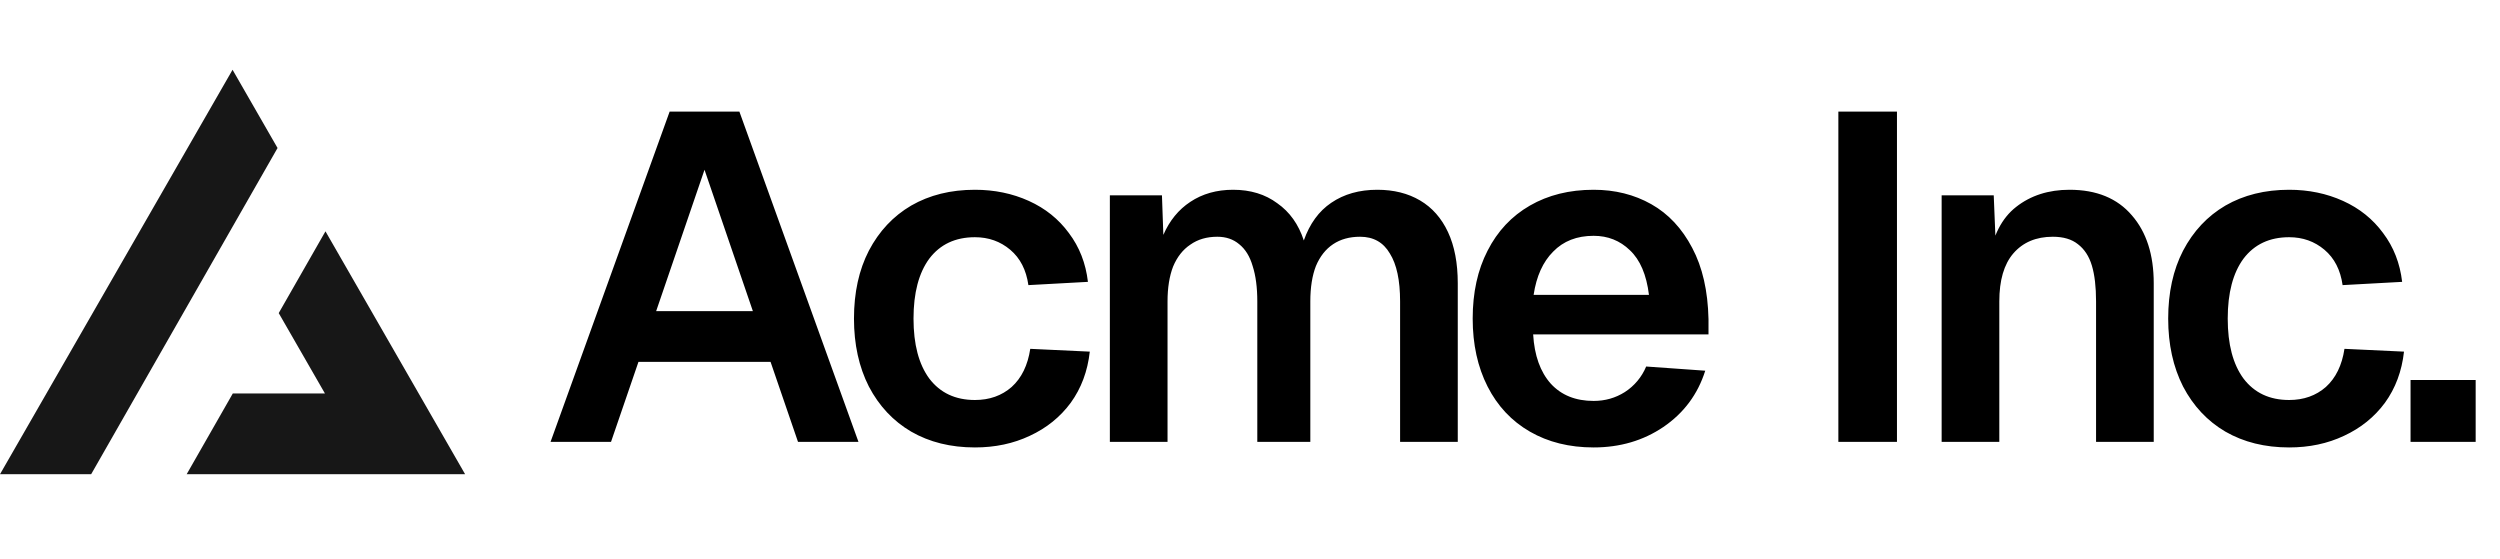
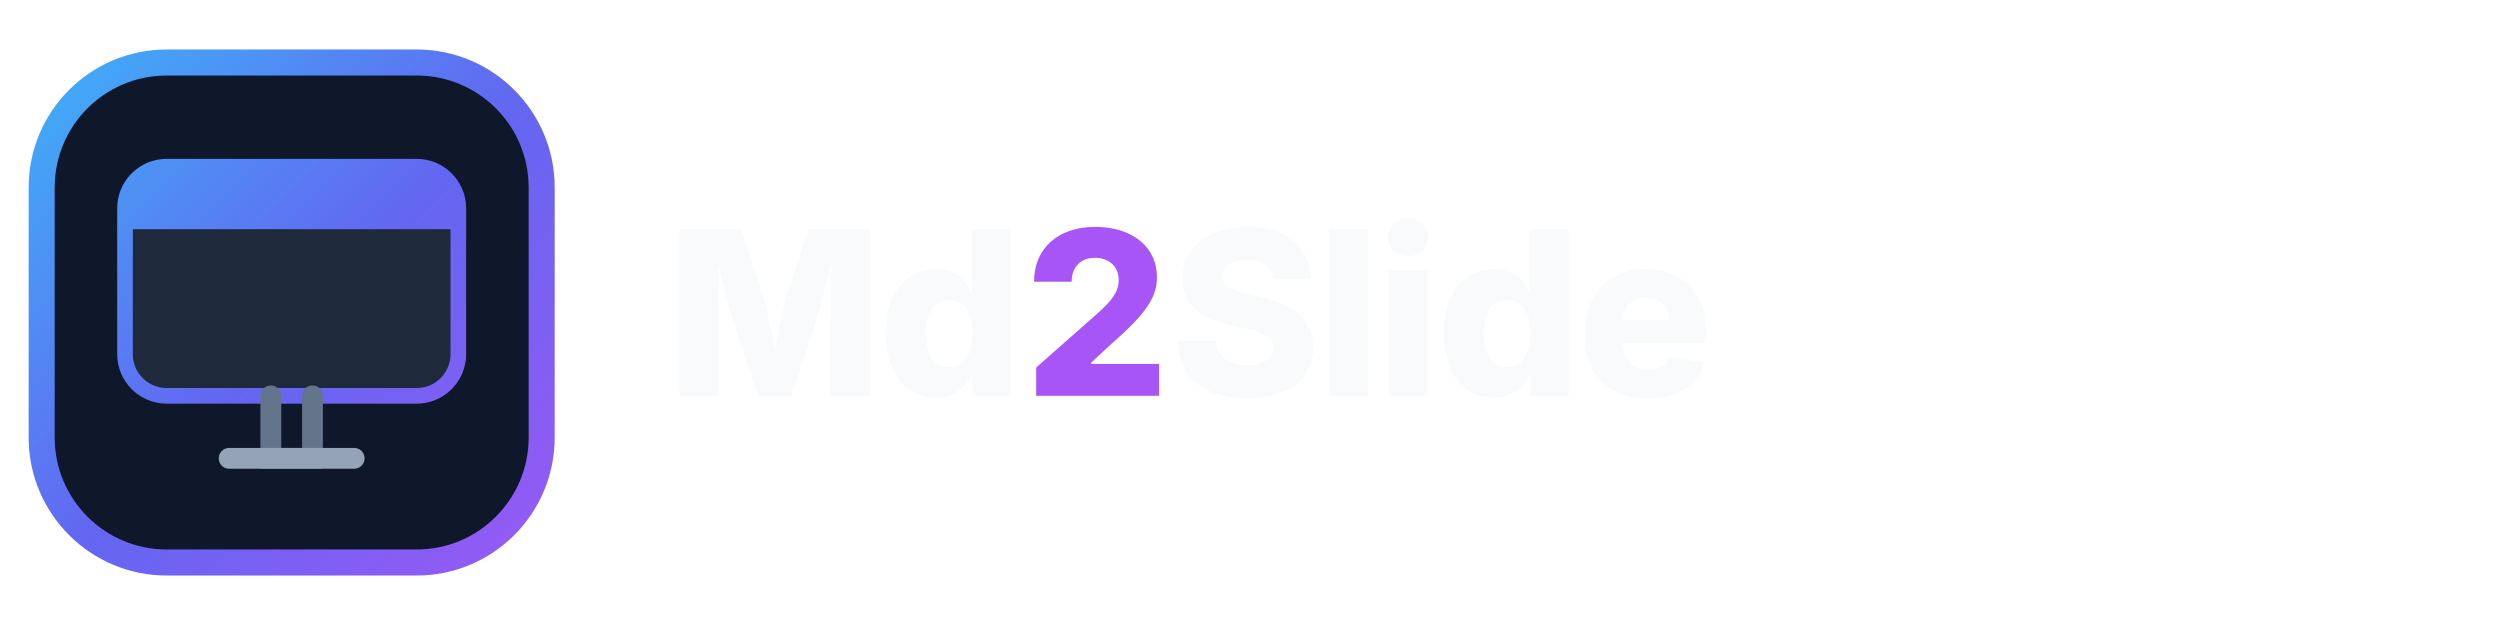
- <svg xmlns="http://www.w3.org/2000/svg" width="215" height="48" fill="none">
-   <path fill="#000" d="M57.588 9.6h6L73.828 38h-5.2l-2.36-6.88h-11.36L52.548 38h-5.2l10.24-28.4Zm7.16 17.16-4.16-12.16-4.16 12.16h8.32Zm23.694-2.24c-.186-1.307-.706-2.32-1.56-3.04-.853-.72-1.866-1.08-3.04-1.08-1.68 0-2.986.613-3.92 1.84-.906 1.227-1.36 2.947-1.36 5.16s.454 3.933 1.36 5.16c.934 1.227 2.24 1.84 3.92 1.84 1.254 0 2.307-.373 3.16-1.12.854-.773 1.387-1.867 1.6-3.28l5.12.24c-.186 1.68-.733 3.147-1.64 4.4-.906 1.227-2.08 2.173-3.52 2.84-1.413.667-2.986 1-4.72 1-2.08 0-3.906-.453-5.48-1.36-1.546-.907-2.76-2.2-3.64-3.88-.853-1.68-1.28-3.627-1.28-5.84 0-2.24.427-4.187 1.28-5.84.88-1.68 2.094-2.973 3.64-3.88 1.574-.907 3.4-1.36 5.48-1.36 1.68 0 3.227.32 4.64.96 1.414.64 2.56 1.56 3.44 2.76.907 1.2 1.454 2.6 1.64 4.2l-5.12.28Zm11.486-7.72.12 3.4c.534-1.227 1.307-2.173 2.32-2.84 1.04-.693 2.267-1.04 3.68-1.04 1.494 0 2.76.387 3.8 1.16 1.067.747 1.827 1.813 2.28 3.2.507-1.44 1.294-2.52 2.36-3.24 1.094-.747 2.414-1.12 3.96-1.12 1.414 0 2.64.307 3.68.92s1.84 1.52 2.4 2.72c.56 1.2.84 2.667.84 4.4V38h-4.96V25.92c0-1.813-.293-3.187-.88-4.12-.56-.96-1.413-1.44-2.56-1.44-.906 0-1.68.213-2.32.64-.64.427-1.133 1.053-1.48 1.88-.32.827-.48 1.84-.48 3.04V38h-4.56V25.92c0-1.2-.133-2.213-.4-3.04-.24-.827-.626-1.453-1.16-1.88-.506-.427-1.133-.64-1.88-.64-.906 0-1.68.227-2.32.68-.64.427-1.133 1.053-1.48 1.88-.32.827-.48 1.827-.48 3V38h-4.96V16.8h4.48Zm26.723 10.6c0-2.24.427-4.187 1.28-5.84.854-1.68 2.067-2.973 3.64-3.88 1.574-.907 3.4-1.36 5.48-1.36 1.84 0 3.494.413 4.96 1.24 1.467.827 2.64 2.08 3.52 3.76.88 1.653 1.347 3.693 1.4 6.12v1.32h-15.08c.107 1.813.614 3.227 1.52 4.24.907.987 2.134 1.48 3.68 1.48.987 0 1.88-.253 2.68-.76a4.803 4.803 0 0 0 1.84-2.2l5.08.36c-.64 2.027-1.84 3.64-3.6 4.84-1.733 1.173-3.733 1.76-6 1.76-2.08 0-3.906-.453-5.48-1.36-1.573-.907-2.786-2.2-3.64-3.88-.853-1.68-1.28-3.627-1.28-5.84Zm15.16-2.04c-.213-1.733-.76-3.013-1.64-3.84-.853-.827-1.893-1.24-3.12-1.24-1.44 0-2.6.453-3.48 1.36-.88.88-1.44 2.12-1.68 3.72h9.92ZM163.139 9.6V38h-5.04V9.6h5.04Zm8.322 7.2.24 5.88-.64-.36c.32-2.053 1.094-3.56 2.32-4.52 1.254-.987 2.787-1.48 4.6-1.48 2.32 0 4.107.733 5.36 2.2 1.254 1.44 1.88 3.387 1.88 5.84V38h-4.96V25.92c0-1.253-.12-2.28-.36-3.08-.24-.8-.64-1.413-1.2-1.84-.533-.427-1.253-.64-2.16-.64-1.44 0-2.573.48-3.4 1.44-.8.933-1.2 2.307-1.2 4.12V38h-4.96V16.8h4.48Zm30.003 7.72c-.186-1.307-.706-2.32-1.56-3.04-.853-.72-1.866-1.08-3.04-1.08-1.68 0-2.986.613-3.92 1.84-.906 1.227-1.36 2.947-1.36 5.16s.454 3.933 1.36 5.16c.934 1.227 2.24 1.84 3.92 1.84 1.254 0 2.307-.373 3.16-1.12.854-.773 1.387-1.867 1.6-3.28l5.12.24c-.186 1.68-.733 3.147-1.64 4.4-.906 1.227-2.08 2.173-3.52 2.84-1.413.667-2.986 1-4.72 1-2.08 0-3.906-.453-5.48-1.36-1.546-.907-2.76-2.2-3.64-3.88-.853-1.68-1.28-3.627-1.28-5.84 0-2.24.427-4.187 1.28-5.84.88-1.68 2.094-2.973 3.64-3.88 1.574-.907 3.4-1.36 5.48-1.36 1.68 0 3.227.32 4.64.96 1.414.64 2.56 1.56 3.44 2.76.907 1.2 1.454 2.6 1.64 4.2l-5.12.28Zm11.443 8.16V38h-5.6v-5.32h5.6Z" />
-   <path fill="#171717" fill-rule="evenodd" d="m7.839 40.783 16.03-28.054L20 6 0 40.783h7.839Zm8.214 0H40L27.99 19.894l-4.02 7.032 3.976 6.914H20.02l-3.967 6.943Z" clip-rule="evenodd" />
+ <svg xmlns="http://www.w3.org/2000/svg" width="240" height="60" viewBox="0 0 240 60" fill="none">
+   <defs>
+     <linearGradient id="logoGrad" x1="0" y1="0" x2="60" y2="60" gradientUnits="userSpaceOnUse">
+       <stop offset="0%" stop-color="#38bdf8" />
+       <stop offset="50%" stop-color="#6366f1" />
+       <stop offset="100%" stop-color="#a855f7" />
+     </linearGradient>
+   </defs>
+   <rect x="4" y="6" width="48" height="48" rx="12" fill="#0f172a" stroke="url(#logoGrad)" stroke-width="2.5" />
+   <rect x="12" y="16" width="32" height="22" rx="4" fill="#1e293b" stroke="url(#logoGrad)" stroke-width="1.5" />
+   <path d="M12 20C12 17.791 13.791 16 16 16H40C42.209 16 44 17.791 44 20V22H12V20Z" fill="url(#logoGrad)" />
+   <path d="M26 38V44H30V38" stroke="#64748b" stroke-width="2" stroke-linecap="round" />
+   <path d="M22 44H34" stroke="#94a3b8" stroke-width="2" stroke-linecap="round" />
+   <text x="64" y="38" font-family="system-ui, -apple-system, sans-serif" font-size="22" font-weight="800" fill="#f8fafc" letter-spacing="-0.5">Md<tspan fill="url(#logoGrad)">2</tspan>Slide</text>
</svg>
